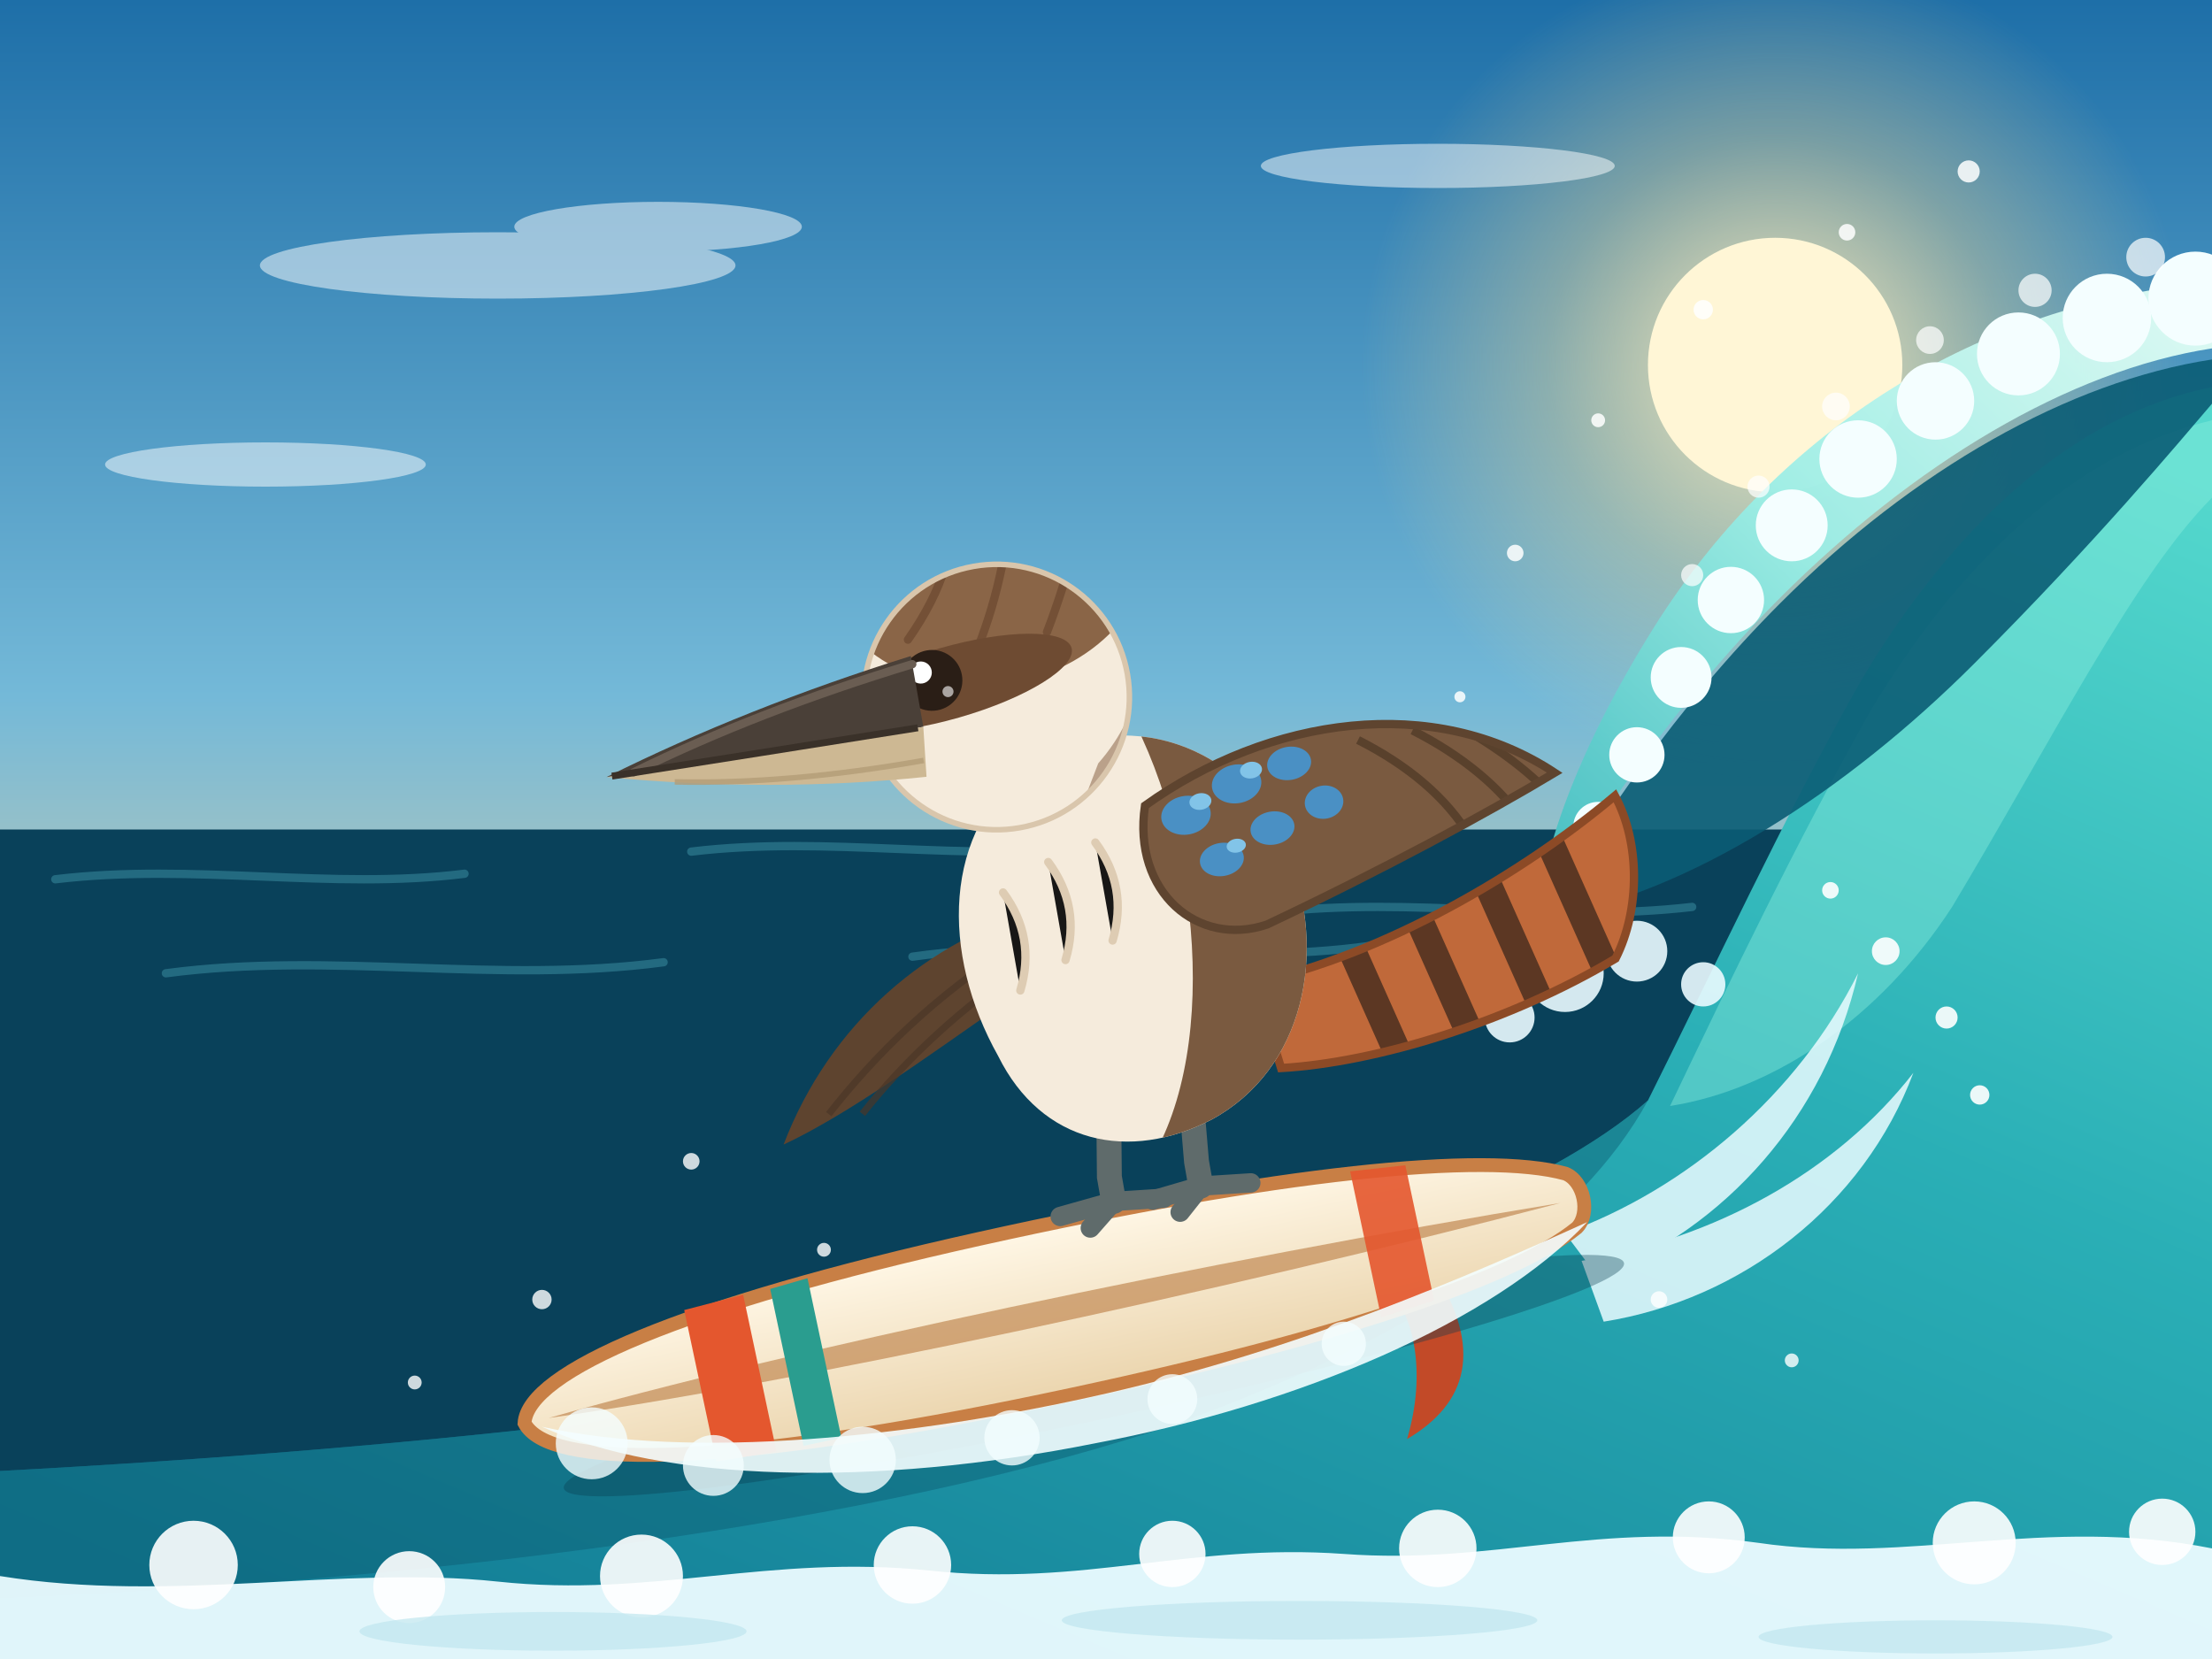
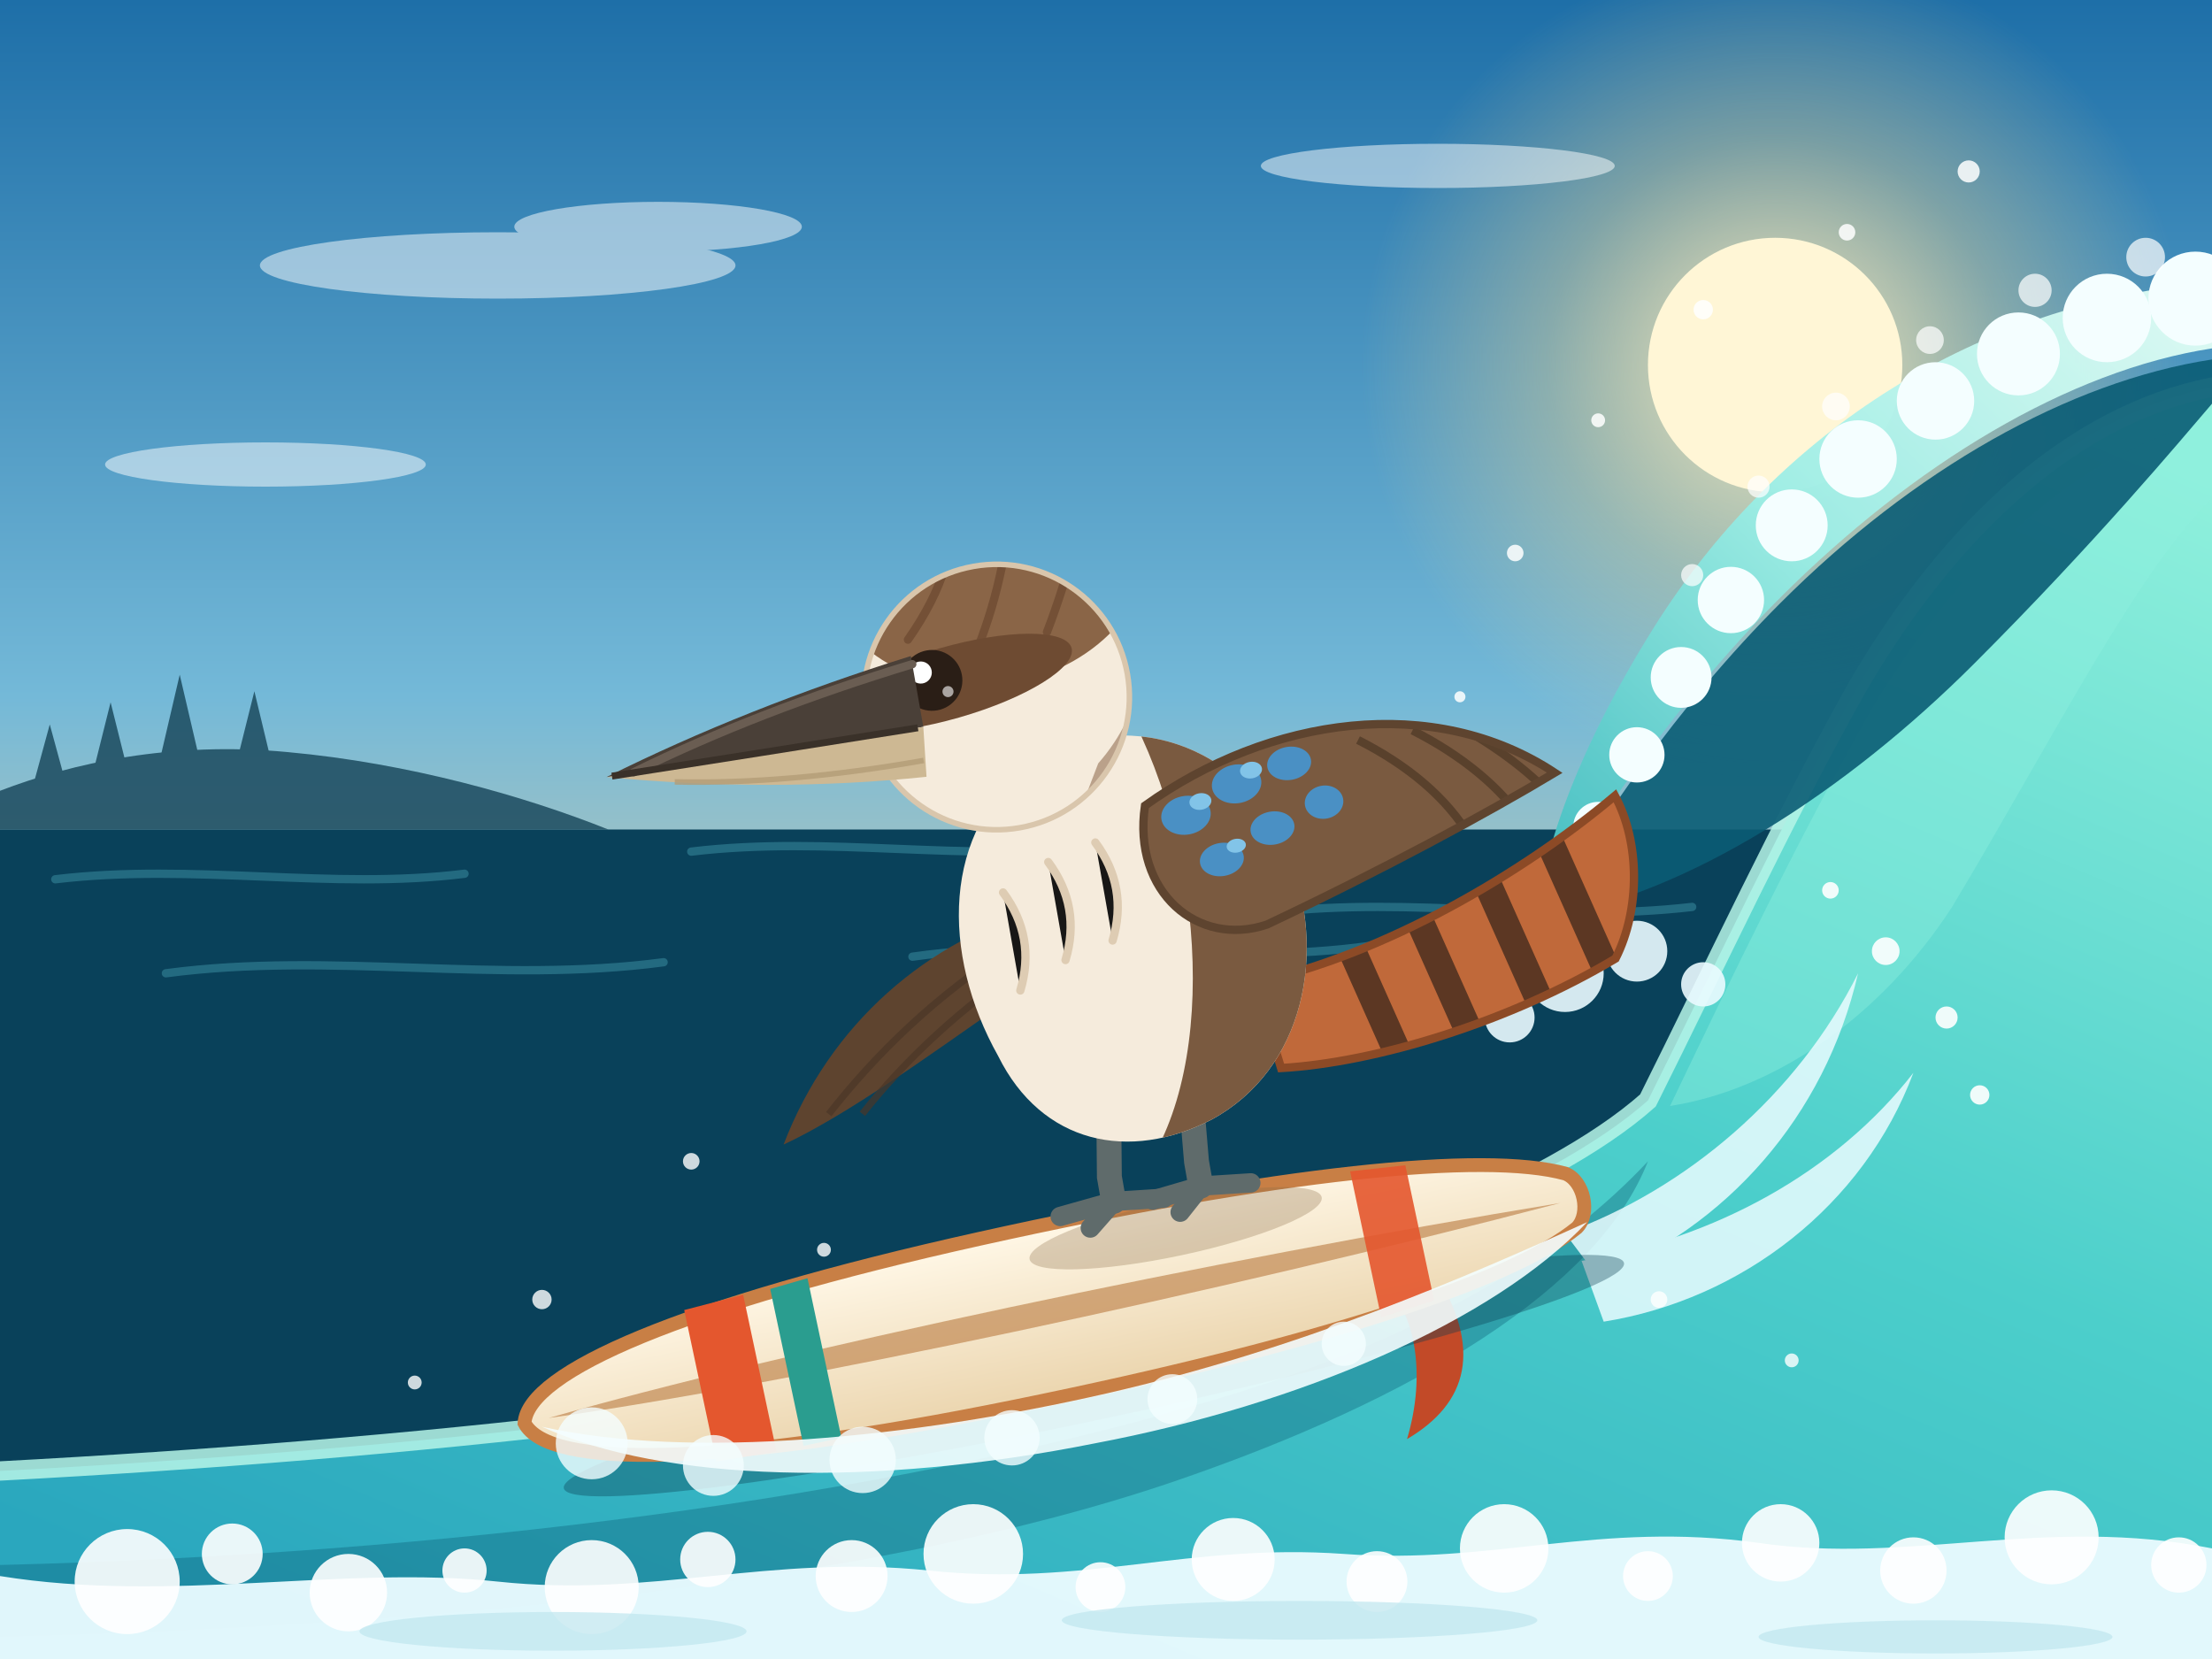
<svg xmlns="http://www.w3.org/2000/svg" viewBox="0 0 800 600" width="800" height="600" role="img" aria-labelledby="title desc">
  <defs>
    <linearGradient id="sky" x1="0" y1="0" x2="0" y2="1">
      <stop offset="0%" stop-color="#1E6FA8" />
      <stop offset="42%" stop-color="#74B9D8" />
      <stop offset="76%" stop-color="#FCD79B" />
      <stop offset="100%" stop-color="#F7A76C" />
    </linearGradient>
    <radialGradient id="sunGlow" cx="0.5" cy="0.5" r="0.5">
      <stop offset="0%" stop-color="#FFF4CE" stop-opacity="0.95" />
      <stop offset="55%" stop-color="#FFD98A" stop-opacity="0.35" />
      <stop offset="100%" stop-color="#FFD98A" stop-opacity="0" />
    </radialGradient>
    <linearGradient id="waveBody" x1="0.9" y1="0" x2="0.15" y2="1">
-       <stop offset="0%" stop-color="#54D8CD" />
-       <stop offset="40%" stop-color="#2AAFB6" />
-       <stop offset="100%" stop-color="#127C95" />
+       <stop offset="0%" stop-color="#8FF0DC" />
+       <stop offset="45%" stop-color="#4CCFCB" />
+       <stop offset="100%" stop-color="#2AA7BE" />
    </linearGradient>
    <linearGradient id="lipGrad" x1="1" y1="0" x2="0" y2="1">
      <stop offset="0%" stop-color="#E4FDF6" />
      <stop offset="50%" stop-color="#9BEDE4" />
      <stop offset="100%" stop-color="#3EBBBE" />
    </linearGradient>
    <linearGradient id="deck" x1="0" y1="0" x2="0" y2="1">
      <stop offset="0%" stop-color="#FFF7E6" />
      <stop offset="100%" stop-color="#EBD5AE" />
    </linearGradient>
    <clipPath id="headClip">
      <circle cx="-30" cy="-190" r="48" />
    </clipPath>
    <clipPath id="bodyClip">
      <path d="M -52,-62 C -66,-102 -58,-146 -22,-164 C 14,-180 56,-158 64,-116 C 72,-78 56,-38 20,-26 C -12,-16 -42,-28 -52,-62 Z" />
    </clipPath>
    <clipPath id="tailClip">
      <path d="M 44,-72 C 92,-74 146,-94 184,-116 C 190,-98 186,-74 174,-58 C 132,-42 82,-36 48,-40 Z" />
    </clipPath>
    <clipPath id="wingClip">
      <path d="M 16,-142 C 66,-166 126,-164 164,-128 C 138,-118 96,-104 52,-92 C 26,-88 6,-112 16,-142 Z" />
    </clipPath>
  </defs>
  <rect width="800" height="600" fill="url(#sky)" />
  <circle cx="642" cy="132" r="150" fill="url(#sunGlow)" />
  <circle cx="642" cy="132" r="46" fill="#FFF6D6" />
  <g fill="#FFFFFF" opacity="0.5">
    <ellipse cx="180" cy="96" rx="86" ry="12" />
    <ellipse cx="238" cy="82" rx="52" ry="9" />
    <ellipse cx="520" cy="60" rx="64" ry="8" />
    <ellipse cx="96" cy="168" rx="58" ry="8" />
  </g>
+   <g fill="#1B4A5E" opacity="0.85">
+     <path d="M 0,300 L 0,286 C 26,276 62,268 104,272 C 148,276 190,288 220,300 Z" />
+     <path d="M 34,278 L 40,254 L 46,278 Z" />
+     <path d="M 58,274 L 65,244 L 72,274 Z" />
+     <path d="M 86,274 L 92,250 L 98,275 Z" />
+     <path d="M 12,284 L 18,262 L 24,284 Z" />
+   </g>
  <path d="M 0,300 L 800,300 L 800,600 L 0,600 Z" fill="#09415A" />
  <g stroke="#3E93A6" stroke-width="3" stroke-linecap="round" opacity="0.5" fill="none">
    <path d="M 20,318 C 70,312 120,322 168,316" />
    <path d="M 250,308 C 300,302 348,312 400,306" />
    <path d="M 460,330 C 512,324 560,334 612,328" />
    <path d="M 60,352 C 120,344 180,356 240,348" />
    <path d="M 330,346 C 386,338 440,350 496,342" />
  </g>
  <path d="M 0,600 L 800,600 L 800,140            C 750,150 706,190 672,248            C 645,296 620,350 596,398            C 560,430 480,460 400,482            C 300,508 150,524 0,532 Z" fill="url(#waveBody)" />
+   <path d="M 800,140 C 750,150 706,190 672,248            C 645,296 620,350 596,398            C 560,430 480,460 400,482            C 300,508 150,524 0,532" fill="none" stroke="#B6F5E7" stroke-width="7" stroke-linecap="round" opacity="0.85" />
  <path d="M 800,152 C 750,164 708,204 676,258            C 650,304 626,354 604,400            C 642,394 680,368 706,328            C 742,268 772,208 800,180 Z" fill="#8FF0DF" opacity="0.4" />
-   <path d="M 0,532 C 150,524 300,508 400,482 C 480,460 560,430 596,398            C 572,442 516,482 428,514 C 318,552 150,572 0,578 Z" fill="#0A5A72" opacity="0.45" />
+   <path d="M 0,566 C 160,562 320,542 440,506 C 520,482 566,452 596,420            C 578,466 512,506 424,536 C 312,574 152,588 0,592 Z" fill="#0A5A72" opacity="0.35" />
  <path d="M 800,130 C 748,138 692,170 644,218            C 606,256 578,298 558,332            C 610,324 668,286 714,240            C 758,196 788,160 800,146 Z" fill="#0A5C74" opacity="0.9" />
  <path d="M 800,102 C 714,110 644,156 600,224            C 572,268 558,306 556,332            C 578,296 606,254 644,216            C 692,168 748,134 800,126 Z" fill="url(#lipGrad)" opacity="0.97" />
  <g fill="#F4FEFF">
    <circle cx="794" cy="108" r="17" />
    <circle cx="762" cy="115" r="16" />
    <circle cx="730" cy="128" r="15" />
    <circle cx="700" cy="145" r="14" />
    <circle cx="672" cy="166" r="14" />
    <circle cx="648" cy="190" r="13" />
    <circle cx="626" cy="217" r="12" />
    <circle cx="608" cy="245" r="11" />
    <circle cx="592" cy="273" r="10" />
    <circle cx="578" cy="299" r="9" />
    <circle cx="566" cy="321" r="7" />
    <circle cx="558" cy="337" r="5" />
  </g>
  <g fill="#FFFFFF" opacity="0.7">
    <circle cx="776" cy="93" r="7" />
    <circle cx="736" cy="105" r="6" />
    <circle cx="698" cy="123" r="5" />
    <circle cx="664" cy="147" r="5" />
    <circle cx="636" cy="176" r="4" />
    <circle cx="612" cy="208" r="4" />
  </g>
  <g fill="#EAFBFF" opacity="0.9">
    <circle cx="566" cy="352" r="14" />
    <circle cx="592" cy="344" r="11" />
    <circle cx="546" cy="368" r="9" />
    <circle cx="616" cy="356" r="8" />
  </g>
  <g fill="#FFFFFF" opacity="0.85">
    <circle cx="712" cy="62" r="4" />
    <circle cx="668" cy="84" r="3" />
    <circle cx="616" cy="112" r="3.5" />
    <circle cx="578" cy="152" r="2.5" />
    <circle cx="548" cy="200" r="3" />
    <circle cx="528" cy="252" r="2" />
  </g>
  <g fill="#EAFBFF" opacity="0.85">
    <path d="M 566,446 C 610,430 650,396 672,352 C 660,404 624,444 578,462 Z" />
    <path d="M 572,456 C 620,448 664,424 692,388 C 674,436 630,470 580,478 Z" />
  </g>
  <g fill="#FFFFFF" opacity="0.9">
    <circle cx="682" cy="344" r="5" />
    <circle cx="704" cy="368" r="4" />
    <circle cx="662" cy="322" r="3" />
    <circle cx="716" cy="396" r="3.5" />
  </g>
  <g transform="translate(400,470) rotate(-12)">
    <path d="M 118,14 C 130,46 120,64 96,72 C 108,50 108,28 100,16 Z" fill="#C24A28" />
    <ellipse cx="-10" cy="26" rx="196" ry="16" fill="#07394D" opacity="0.35" />
    <path d="M -215,0              C -210,-18 -150,-30 -40,-31              C 70,-32 145,-24 172,-10              C 178,-6 178,6 172,10              C 145,24 70,32 -40,31              C -150,30 -210,18 -215,0 Z" fill="url(#deck)" stroke="#C87F45" stroke-width="5" />
    <path d="M -206,0 C -120,-6 40,-6 168,0 C 40,6 -120,6 -206,0 Z" fill="#B9793F" opacity="0.6" />
    <path d="M -150,-28 C -150,-9 -150,9 -150,28 L -128,29 C -128,9 -128,-9 -128,-29 Z" fill="#E4572E" />
    <path d="M -118,-29 C -118,-9 -118,9 -118,29 L -104,29 C -104,9 -104,-9 -104,-30 Z" fill="#2A9D8F" />
    <path d="M 96,-27 C 96,-9 96,9 96,27 L 116,25 C 116,8 116,-8 116,-25 Z" fill="#E4572E" opacity="0.9" />
+     <ellipse cx="30" cy="-20" rx="54" ry="10" fill="#8A6B45" opacity="0.3" />
  </g>
  <path d="M 196,516 C 250,528 330,520 400,504 C 470,488 530,462 574,442            C 540,478 470,508 396,522 C 316,538 240,536 196,516 Z" fill="#F4FEFF" opacity="0.9" />
  <g fill="#F4FEFF" opacity="0.8">
    <circle cx="214" cy="522" r="13" />
    <circle cx="258" cy="530" r="11" />
    <circle cx="312" cy="528" r="12" />
    <circle cx="366" cy="520" r="10" />
    <circle cx="424" cy="506" r="9" />
    <circle cx="486" cy="486" r="8" />
  </g>
  <g transform="translate(423,434) rotate(-10)">
    <path d="M 44,-72 C 92,-74 146,-94 184,-116 C 190,-98 186,-74 174,-58 C 132,-42 82,-36 48,-40 Z" fill="#C0693A" />
    <g clip-path="url(#tailClip)" stroke="#4A2E1E" stroke-width="10" stroke-linecap="butt" opacity="0.85">
      <line x1="74" y1="-104" x2="96" y2="-16" />
      <line x1="100" y1="-110" x2="122" y2="-22" />
      <line x1="127" y1="-117" x2="149" y2="-29" />
      <line x1="153" y1="-123" x2="175" y2="-35" />
    </g>
    <path d="M 44,-72 C 92,-74 146,-94 184,-116 C 190,-98 186,-74 174,-58 C 132,-42 82,-36 48,-40 Z" fill="none" stroke="#8C4A26" stroke-width="3" />
    <path d="M -26,-112 C -70,-108 -110,-84 -134,-44 C -104,-52 -62,-74 -30,-88 Z" fill="#5E442F" />
    <g stroke="#4A3627" stroke-width="2.5" opacity="0.7" fill="none">
      <path d="M -40,-100 C -70,-88 -96,-70 -116,-52" />
      <path d="M -34,-94 C -62,-82 -86,-66 -104,-50" />
    </g>
    <g stroke="#5F6B6B" stroke-width="9" stroke-linecap="round" fill="none">
      <path d="M -16,-36 L -20,-12 L -20,-3" />
      <path d="M 14,-34 L 12,-12 L 12,-3" />
    </g>
    <g stroke="#5F6B6B" stroke-width="7" stroke-linecap="round" fill="none">
      <path d="M -40,-1 L -20,-3 L -2,-1" />
      <path d="M -20,-3 L -30,5" />
      <path d="M -6,-1 L 12,-3 L 30,-1" />
      <path d="M 12,-3 L 3,5" />
    </g>
    <path d="M -52,-62 C -66,-102 -58,-146 -22,-164 C 14,-180 56,-158 64,-116 C 72,-78 56,-38 20,-26 C -12,-16 -42,-28 -52,-62 Z" fill="#F5EBDC" />
    <g clip-path="url(#bodyClip)">
      <path d="M 10,-192 C 62,-182 92,-120 82,-38 C 72,-8 20,-4 -2,-18 C 30,-58 34,-142 10,-192 Z" fill="#7A5A40" />
      <path d="M -70,-40 C -40,-18 10,-14 40,-30 L 40,10 L -70,10 Z" fill="#E2D0B7" opacity="0.8" />
      <g stroke="#DCC9AE" stroke-width="3" stroke-linecap="round" opacity="0.9">
        <path d="M -40,-120 C -34,-108 -34,-96 -40,-84" />
        <path d="M -22,-128 C -16,-116 -16,-104 -22,-92" />
        <path d="M -4,-132 C 2,-120 2,-108 -4,-96" />
      </g>
    </g>
    <path d="M 16,-142 C 66,-166 126,-164 164,-128 C 138,-118 96,-104 52,-92 C 26,-88 6,-112 16,-142 Z" fill="#7A5A40" />
    <g clip-path="url(#wingClip)">
      <g fill="#4A90C4">
        <ellipse cx="30" cy="-136" rx="9" ry="7" />
        <ellipse cx="50" cy="-144" rx="9" ry="7" />
        <ellipse cx="70" cy="-148" rx="8" ry="6" />
        <ellipse cx="40" cy="-118" rx="8" ry="6" />
        <ellipse cx="60" cy="-126" rx="8" ry="6" />
        <ellipse cx="80" cy="-132" rx="7" ry="6" />
      </g>
      <g fill="#82C4E8">
        <ellipse cx="36" cy="-140" rx="4" ry="3" />
        <ellipse cx="56" cy="-148" rx="4" ry="3" />
        <ellipse cx="46" cy="-122" rx="3.5" ry="2.5" />
      </g>
      <g stroke="#4E3826" stroke-width="3" opacity="0.75" fill="none">
        <path d="M 96,-152 C 112,-140 124,-126 130,-110" />
        <path d="M 116,-152 C 132,-140 144,-126 150,-112" />
        <path d="M 136,-148 C 150,-136 160,-124 166,-112" />
      </g>
    </g>
    <path d="M 16,-142 C 66,-166 126,-164 164,-128 C 138,-118 96,-104 52,-92 C 26,-88 6,-112 16,-142 Z" fill="none" stroke="#5E442F" stroke-width="3" />
    <circle cx="-30" cy="-190" r="48" fill="#F5EBDC" />
    <g clip-path="url(#headClip)">
      <ellipse cx="-24" cy="-244" rx="60" ry="50" fill="#8A6547" />
      <g stroke="#6E4B32" stroke-width="3" stroke-linecap="round" opacity="0.8">
        <path d="M -58,-216 C -50,-224 -44,-232 -40,-240" />
        <path d="M -34,-208 C -28,-218 -24,-226 -20,-236" />
        <path d="M -8,-210 C -2,-220 2,-228 6,-236" />
      </g>
      <ellipse cx="-46" cy="-198" rx="46" ry="13" fill="#6E4B32" transform="rotate(-6 -46 -198)" />
      <path d="M 2,-160 C 22,-176 30,-200 28,-224 L 40,-224 L 40,-140 L -10,-140 Z" fill="#8A6547" opacity="0.55" />
    </g>
    <circle cx="-30" cy="-190" r="48" fill="none" stroke="#D9C6AC" stroke-width="2" />
    <circle cx="-52" cy="-200" r="11" fill="#2A1E16" />
    <circle cx="-55.5" cy="-203.5" r="4" fill="#FFFFFF" />
    <circle cx="-47" cy="-195" r="2" fill="#FFFFFF" opacity="0.6" />
    <path d="M -58,-210 Q -120,-202 -174,-186 Q -118,-184 -58,-184 Z" fill="#4A4038" />
    <path d="M -58,-184 Q -120,-184 -174,-186 Q -116,-170 -60,-166 Z" fill="#CDB893" />
    <path d="M -58,-207 Q -116,-200 -164,-186" fill="none" stroke="#6A5D52" stroke-width="3" stroke-linecap="round" />
    <path d="M -60,-184 Q -120,-185 -172,-186" fill="none" stroke="#3A3129" stroke-width="2.5" />
    <path d="M -60,-172 Q -110,-172 -150,-180" fill="none" stroke="#B39C77" stroke-width="2" opacity="0.8" />
  </g>
  <path d="M 0,600 L 800,600 L 800,560            C 740,548 690,566 636,558            C 578,550 540,566 486,562            C 430,558 392,574 336,568            C 278,562 236,578 180,572            C 124,566 62,580 0,570 Z" fill="#EAFBFF" opacity="0.95" />
  <g fill="#FFFFFF" opacity="0.9">
-     <circle cx="70" cy="566" r="16" />
-     <circle cx="148" cy="574" r="13" />
-     <circle cx="232" cy="570" r="15" />
-     <circle cx="330" cy="566" r="14" />
-     <circle cx="424" cy="562" r="12" />
-     <circle cx="520" cy="560" r="14" />
-     <circle cx="618" cy="556" r="13" />
-     <circle cx="714" cy="558" r="15" />
-     <circle cx="782" cy="554" r="12" />
+     <circle cx="46" cy="572" r="19" />
+     <circle cx="84" cy="562" r="11" />
+     <circle cx="126" cy="576" r="14" />
+     <circle cx="168" cy="568" r="8" />
+     <circle cx="214" cy="574" r="17" />
+     <circle cx="256" cy="564" r="10" />
+     <circle cx="308" cy="570" r="13" />
+     <circle cx="352" cy="562" r="18" />
+     <circle cx="398" cy="574" r="9" />
+     <circle cx="446" cy="564" r="15" />
+     <circle cx="498" cy="572" r="11" />
+     <circle cx="544" cy="560" r="16" />
+     <circle cx="596" cy="570" r="9" />
+     <circle cx="644" cy="558" r="14" />
+     <circle cx="692" cy="568" r="12" />
+     <circle cx="742" cy="556" r="17" />
+     <circle cx="788" cy="566" r="10" />
  </g>
  <g fill="#BFE6EE" opacity="0.7">
    <ellipse cx="200" cy="590" rx="70" ry="7" />
    <ellipse cx="470" cy="586" rx="86" ry="7" />
    <ellipse cx="700" cy="592" rx="64" ry="6" />
  </g>
  <g fill="#FFFFFF" opacity="0.8">
    <circle cx="250" cy="420" r="3" />
    <circle cx="298" cy="452" r="2.5" />
    <circle cx="196" cy="470" r="3.5" />
    <circle cx="150" cy="500" r="2.5" />
    <circle cx="600" cy="470" r="3" />
    <circle cx="648" cy="492" r="2.5" />
  </g>
</svg>
